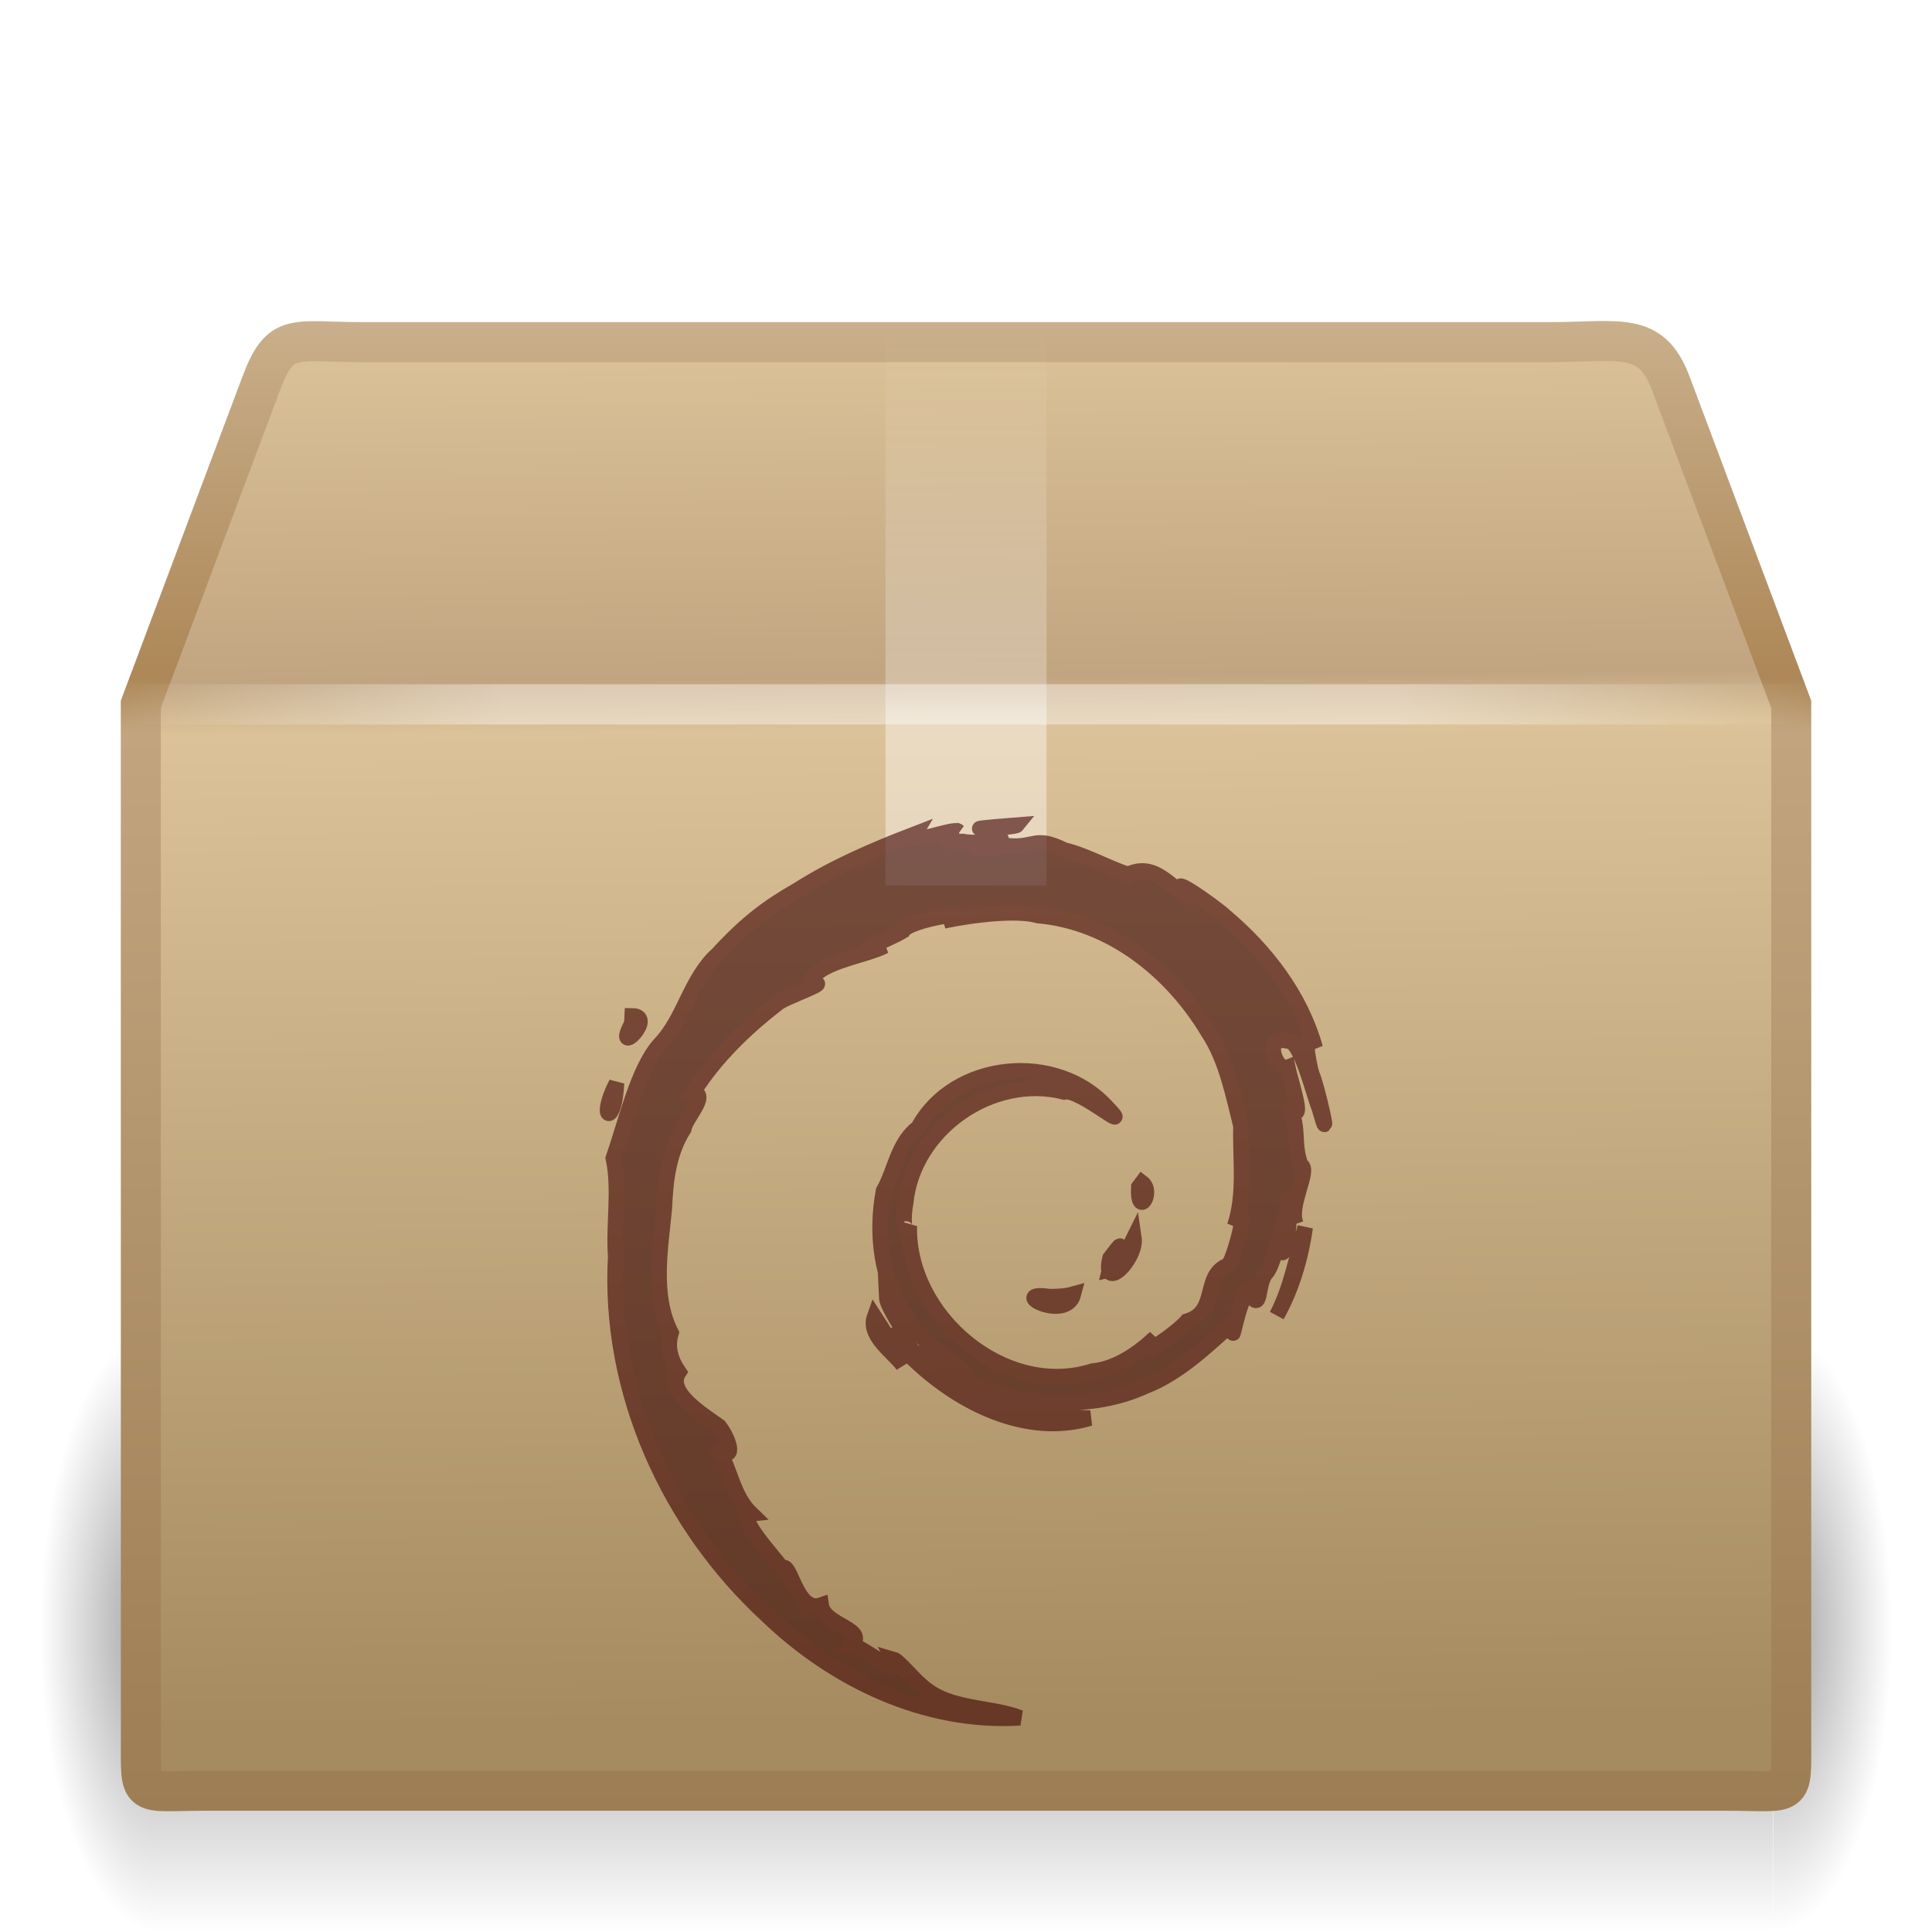
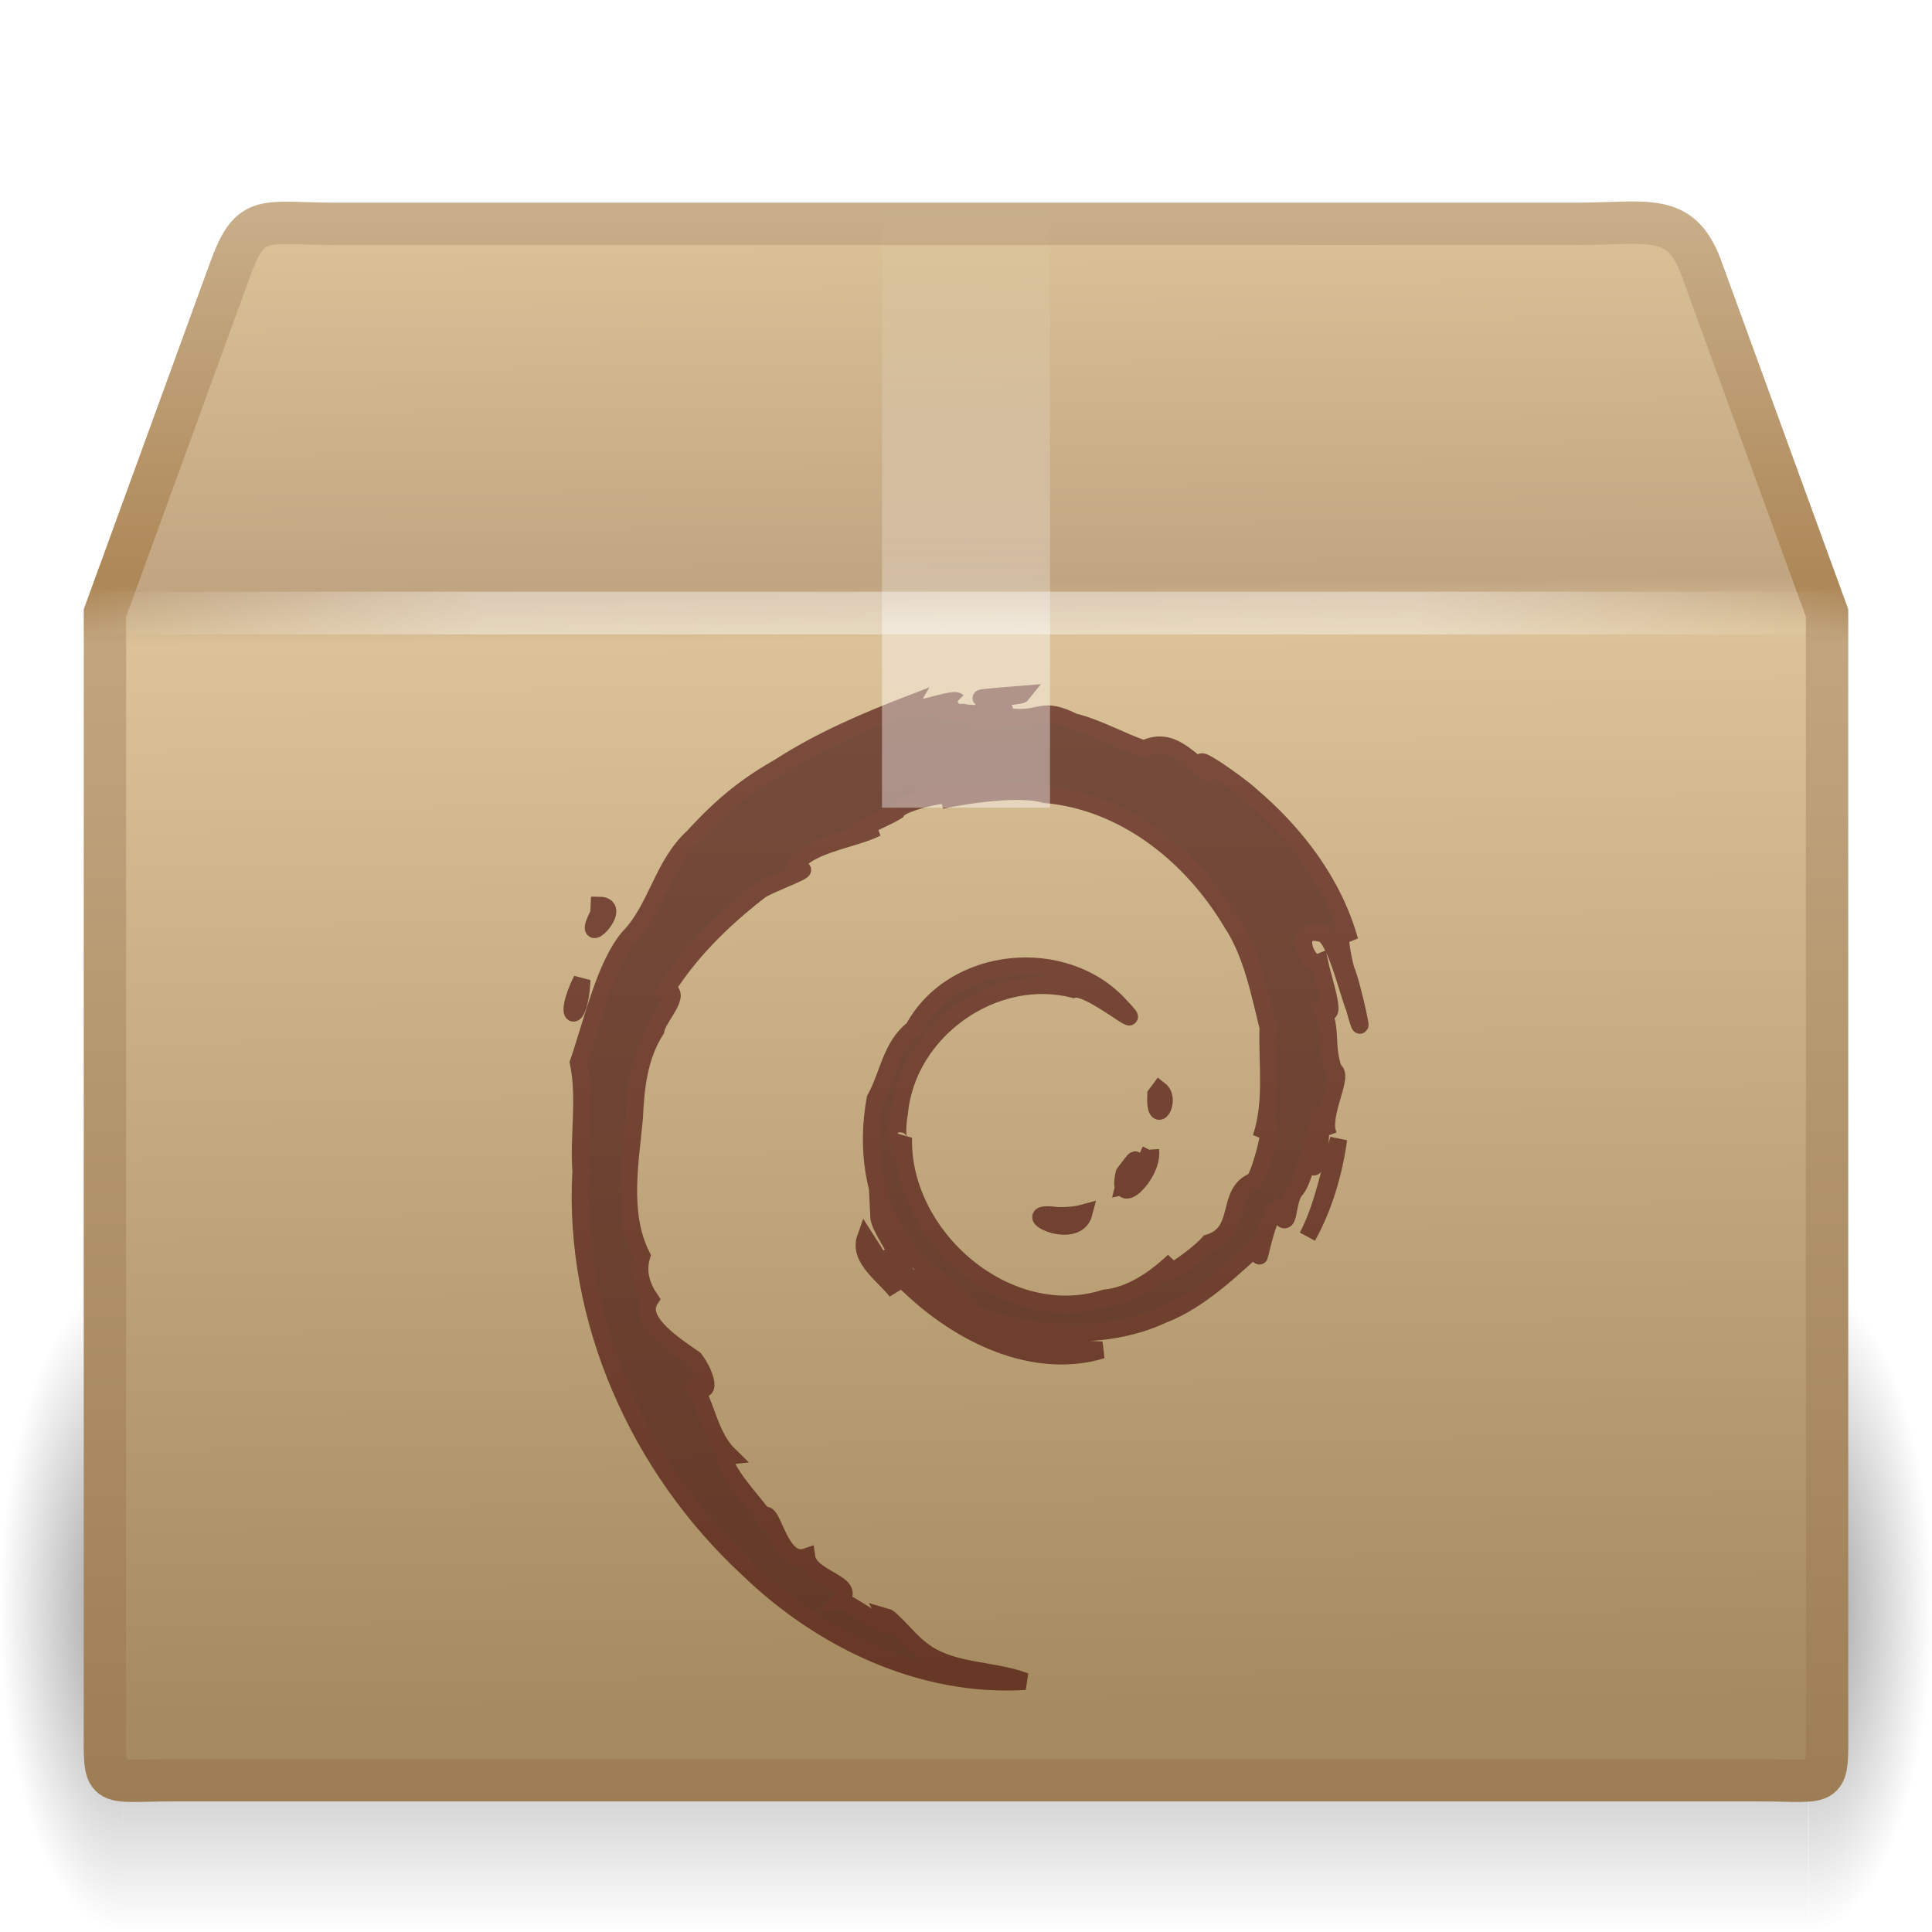
<svg xmlns="http://www.w3.org/2000/svg" xmlns:xlink="http://www.w3.org/1999/xlink" version="1.1" width="48" height="48" id="svg5987">
  <defs id="defs5989">
    <radialGradient cx="5" cy="41.5" r="5" fx="5" fy="41.5" id="radialGradient3314" xlink:href="#linearGradient3681" gradientUnits="userSpaceOnUse" gradientTransform="matrix(0.5938225,0,0,1.536653,41.14089,-103.9362)" />
    <linearGradient id="linearGradient3703">
      <stop id="stop3705" style="stop-color:black;stop-opacity:0" offset="0" />
      <stop id="stop3711" style="stop-color:black;stop-opacity:1" offset="0.5" />
      <stop id="stop3707" style="stop-color:black;stop-opacity:0" offset="1" />
    </linearGradient>
    <linearGradient x1="17.554" y1="46" x2="17.554" y2="35" id="linearGradient3312" xlink:href="#linearGradient3703" gradientUnits="userSpaceOnUse" gradientTransform="matrix(1.757032,0,0,1.396957,-17.39401,-16.4117)" />
    <linearGradient id="linearGradient3681">
      <stop id="stop3683" style="stop-color:black;stop-opacity:1" offset="0" />
      <stop id="stop3685" style="stop-color:black;stop-opacity:0" offset="1" />
    </linearGradient>
    <radialGradient cx="5" cy="41.5" r="5" fx="5" fy="41.5" id="radialGradient3310" xlink:href="#linearGradient3681" gradientUnits="userSpaceOnUse" gradientTransform="matrix(0.5938225,0,0,1.536653,-6.659473,-103.9362)" />
    <linearGradient id="linearGradient3295">
      <stop id="stop3297" style="stop-color:#c9af8b;stop-opacity:1" offset="0" />
      <stop id="stop3299" style="stop-color:#ad8757;stop-opacity:1" offset="0.239" />
      <stop id="stop3301" style="stop-color:#c2a57f;stop-opacity:1" offset="0.276" />
      <stop id="stop3303" style="stop-color:#9d7d53;stop-opacity:1" offset="1" />
    </linearGradient>
-     <linearGradient x1="15.464" y1="7.976" x2="15.464" y2="45.042" id="linearGradient3293" xlink:href="#linearGradient3295" gradientUnits="userSpaceOnUse" />
+     <linearGradient x1="15.464" y1="7.976" x2="15.464" y2="45.042" id="linearGradient3293" xlink:href="#linearGradient3295" gradientUnits="userSpaceOnUse" gradientTransform="matrix(1.043478,0,0,1.074409,-1.043478,-3.571607)" />
    <linearGradient id="linearGradient3199">
      <stop id="stop3201" style="stop-color:#dac197;stop-opacity:1" offset="0" />
      <stop id="stop3203" style="stop-color:#c1a581;stop-opacity:1" offset="0.239" />
      <stop id="stop3205" style="stop-color:#dbc298;stop-opacity:1" offset="0.276" />
      <stop id="stop3207" style="stop-color:#a68b60;stop-opacity:1" offset="1" />
    </linearGradient>
-     <linearGradient x1="24.823" y1="15.378" x2="24.997" y2="37.277" id="linearGradient3197" xlink:href="#linearGradient3199" gradientUnits="userSpaceOnUse" gradientTransform="matrix(1.282225,0,0,1.557262,-6.070192,-15.29076)" />
+     <linearGradient x1="24.823" y1="15.378" x2="24.997" y2="37.277" id="linearGradient3197" xlink:href="#linearGradient3199" gradientUnits="userSpaceOnUse" gradientTransform="matrix(1.337974,0,0,1.673135,-7.377592,-20.00013)" />
    <linearGradient id="linearGradient4559">
      <stop id="stop4561" style="stop-color:white;stop-opacity:0" offset="0" />
      <stop id="stop4563" style="stop-color:white;stop-opacity:0" offset="1" />
    </linearGradient>
-     <linearGradient x1="23.452" y1="30.555" x2="43.007" y2="45.934" id="linearGradient2659" xlink:href="#linearGradient4559" gradientUnits="userSpaceOnUse" gradientTransform="matrix(1.282225,0,0,1.174687,-6.070192,-5.303168)" />
+     <linearGradient x1="23.452" y1="30.555" x2="43.007" y2="45.934" id="linearGradient2659" xlink:href="#linearGradient4559" gradientUnits="userSpaceOnUse" gradientTransform="matrix(1.337974,0,0,1.262094,-7.377592,-9.269376)" />
    <linearGradient id="linearGradient3827">
      <stop id="stop3829" style="stop-color:white;stop-opacity:1" offset="0" />
      <stop id="stop4295" style="stop-color:white;stop-opacity:1" offset="0.302" />
      <stop id="stop4293" style="stop-color:white;stop-opacity:0.69" offset="0.344" />
      <stop id="stop3832" style="stop-color:white;stop-opacity:0" offset="1" />
    </linearGradient>
-     <linearGradient x1="26" y1="22" x2="26" y2="8" id="linearGradient3834" xlink:href="#linearGradient3827" gradientUnits="userSpaceOnUse" />
+     <linearGradient x1="26" y1="22" x2="26" y2="8" id="linearGradient3834" xlink:href="#linearGradient3827" gradientUnits="userSpaceOnUse" gradientTransform="matrix(1.043478,0,0,1.074409,-1.043478,-3.571607)" />
    <linearGradient id="linearGradient3275">
      <stop id="stop3277" style="stop-color:white;stop-opacity:0" offset="0" />
      <stop id="stop3283" style="stop-color:white;stop-opacity:1" offset="0.245" />
      <stop id="stop3285" style="stop-color:white;stop-opacity:1" offset="0.774" />
      <stop id="stop3279" style="stop-color:white;stop-opacity:0" offset="1" />
    </linearGradient>
-     <linearGradient x1="44.995" y1="17.5" x2="3.005" y2="17.5" id="linearGradient3281" xlink:href="#linearGradient3275" gradientUnits="userSpaceOnUse" spreadMethod="reflect" />
+     <linearGradient x1="44.995" y1="17.5" x2="3.005" y2="17.5" id="linearGradient3281" xlink:href="#linearGradient3275" gradientUnits="userSpaceOnUse" spreadMethod="reflect" gradientTransform="matrix(1.043478,0,0,1.074409,-1.043478,-3.571607)" />
  </defs>
-   <g id="layer1">
-     <g transform="matrix(0.9926623,0,0,0.9761474,0.2751901,1.292963)" id="g3305" style="opacity:0.4;display:inline">
-       <rect width="2.96" height="15.367" x="-3.69" y="-47.848" transform="scale(-1,-1)" id="rect2484" style="fill:url(#radialGradient3310);fill-opacity:1;stroke:none" />
-       <rect width="40.412" height="15.367" x="3.69" y="32.482" id="rect2486" style="fill:url(#linearGradient3312);fill-opacity:1;stroke:none" />
-       <rect width="2.96" height="15.367" x="44.11" y="-47.848" transform="scale(1,-1)" id="rect3444" style="fill:url(#radialGradient3314);fill-opacity:1;stroke:none;display:inline" />
+   <g id="g66">
+     <g id="layer1">
+       <g style="display:inline;opacity:0.4" id="g3305" transform="matrix(1.035822,0,0,1.048781,-0.7563234,-2.182437)">
+         <rect style="fill:url(#radialGradient3310);fill-opacity:1;stroke:none" id="rect2484" transform="scale(-1)" y="-47.848" x="-3.69" height="15.367" width="2.96" />
+         <rect style="fill:url(#linearGradient3312);fill-opacity:1;stroke:none" id="rect2486" y="32.482" x="3.69" height="15.367" width="40.412" />
+         <rect style="display:inline;fill:url(#radialGradient3314);fill-opacity:1;stroke:none" id="rect3444" transform="scale(1,-1)" y="-47.848" x="44.11" height="15.367" width="2.96" />
+       </g>
+       <path style="display:block;overflow:visible;visibility:visible;fill:url(#linearGradient3197);fill-opacity:1;fill-rule:nonzero;stroke:url(#linearGradient3293);stroke-width:1.053;stroke-linecap:round;stroke-linejoin:miter;stroke-miterlimit:4;stroke-dasharray:none;stroke-dashoffset:0;stroke-opacity:1;marker:none" id="path2488" d="M 8.359,5.561 H 39.139 c 1.797,0 2.605,-0.308 3.122,1.074 l 3.132,8.595 V 42.815 c 0,1.669 0.107,1.414 -1.689,1.414 H 4.296 c -1.797,0 -1.689,0.255 -1.689,-1.414 V 15.231 L 5.739,6.635 C 6.241,5.281 6.562,5.561 8.359,5.561 Z" />
+       <path style="display:block;overflow:visible;visibility:visible;opacity:0.505;fill:none;stroke:url(#linearGradient2659);stroke-width:0.786;stroke-linecap:butt;stroke-linejoin:miter;stroke-miterlimit:4;stroke-dasharray:none;stroke-dashoffset:0;stroke-opacity:1;marker:none" id="path2490" d="m 9.337,6.649 h 28.855 c 1.684,0 2.727,0.598 3.433,2.241 L 44.055,15.788 V 40.655 c 0,1.569 -0.854,2.359 -2.539,2.359 H 6.316 c -1.684,0 -2.372,-0.869 -2.372,-2.438 V 15.788 L 6.297,8.743 C 6.767,7.469 7.653,6.649 9.337,6.649 Z" />
+       <path style="display:inline;opacity:0.4;fill:none;stroke:url(#linearGradient3281);stroke-width:1.059px;stroke-linecap:square;stroke-linejoin:miter;stroke-opacity:1" id="path3273" d="M 2.614,15.231 H 45.386" />
+       <path style="font-style:normal;font-weight:normal;font-size:18.038px;font-family:OpenLogos;opacity:0.6;fill:#340000;fill-opacity:1;stroke:#3d0000;stroke-width:0.426px;stroke-linecap:butt;stroke-linejoin:miter;stroke-opacity:1" id="text2244" d="m 25.387,17.251 c -0.055,0.069 -1.732,0.152 -0.646,0.052 0.215,-0.017 0.431,-0.034 0.646,-0.052 z m -1.598,0.173 c -0.593,0.305 -0.425,0.276 0.135,0.276 0.172,0.05 1.044,0.039 0.773,-0.059 -0.938,-0.143 1.007,-0.072 -0.076,0.104 -0.999,0.251 0.226,0.146 0.554,0.076 0.718,0.056 0.706,-0.282 1.5,0.112 0.605,0.148 1.175,0.484 1.746,0.673 0.756,-0.361 1.161,0.395 1.726,0.669 -0.948,-0.905 0.643,0.21 0.927,0.484 1.119,0.95 2.059,2.179 2.459,3.614 -0.407,-0.763 -0.169,0.492 -0.092,0.722 0.141,0.295 0.565,2.221 0.207,0.942 -0.189,-0.483 -0.513,-1.903 -0.867,-1.858 -0.696,-0.16 -0.318,0.854 0,0.726 0.072,0.352 0.575,1.861 -0.039,0.938 0.411,0.676 0.149,1.078 0.395,1.747 0.278,0.111 -0.342,1.105 -0.137,1.608 -0.112,-0.38 -0.287,-0.884 -0.215,-0.176 0.124,0.344 -0.318,1.598 -0.06,0.582 0.058,-1.451 -0.204,0.545 -0.52,0.939 -0.286,0.283 -0.118,1.207 -0.494,0.505 -0.286,0.211 -0.524,1.838 -0.378,0.83 -0.719,0.638 -1.497,1.423 -2.458,1.793 -1.434,0.659 -3.148,0.509 -4.571,0.023 0.741,0.914 2.056,0.789 3.076,0.847 -1.712,0.515 -3.533,-0.401 -4.764,-1.573 -0.334,-0.265 -0.883,-1.214 -0.207,-0.459 0.248,0.401 1.53,1.498 0.606,0.545 -0.759,-1.014 0.73,0.707 1.237,0.744 -0.272,-0.792 -1.489,-1.192 -1.885,-2.053 -0.704,-0.984 -0.836,-2.28 -0.623,-3.444 0.323,-0.572 0.387,-1.313 0.948,-1.74 0.985,-1.833 3.778,-2.092 5.151,-0.559 0.78,0.82 -0.752,-0.539 -1.169,-0.422 -1.97,-0.502 -4.127,1.012 -4.327,3.055 -0.066,0.332 -0.074,0.927 0.1,0.626 -0.065,2.473 2.59,4.756 5.002,3.991 0.628,-0.063 1.218,-0.452 1.715,-0.922 -0.609,0.741 0.621,-0.155 0.867,-0.45 0.871,-0.261 0.397,-1.269 1.129,-1.54 0.198,-0.249 0.625,-2.037 0.172,-1.072 0.295,-0.89 0.147,-1.832 0.172,-2.75 -0.198,-0.781 -0.391,-1.822 -0.896,-2.582 -0.992,-1.674 -2.664,-3.025 -4.646,-3.199 -0.773,-0.223 -2.471,0.115 -2.591,0.152 1.062,-0.346 -0.931,-0.046 -1.096,0.268 -0.421,0.258 -1.552,0.659 -0.498,0.415 -0.576,0.297 -1.922,0.442 -2.039,1.047 0.718,-0.117 -0.689,0.353 -0.886,0.531 -0.88,0.686 -1.702,1.484 -2.299,2.435 0.428,0.088 -0.213,0.696 -0.261,1.012 -0.412,0.652 -0.499,1.411 -0.53,2.169 -0.106,1.128 -0.343,2.392 0.182,3.435 -0.118,0.394 -0.012,0.748 0.213,1.079 -0.363,0.547 0.66,1.172 1.1,1.487 0.343,0.451 0.437,1.087 -0.086,0.484 0.42,0.757 0.454,1.426 0.962,1.92 -0.455,0.049 0.651,1.211 0.842,1.504 0.22,-0.256 0.382,1.242 1.065,1.003 0.078,0.567 1.296,0.655 0.825,1.107 0.257,-0.019 1.508,1.059 1.143,0.379 0.143,0.039 0.557,0.563 0.813,0.763 0.739,0.642 1.806,0.524 2.65,0.847 -2.578,0.16 -5.064,-1.034 -6.893,-2.803 -2.692,-2.489 -4.354,-6.169 -4.144,-9.872 -0.065,-0.899 0.12,-1.813 -0.064,-2.699 0.347,-1.004 0.66,-2.42 1.254,-3.113 0.689,-0.706 0.836,-1.805 1.594,-2.49 0.798,-0.877 1.399,-1.314 2.179,-1.763 1,-0.643 2.101,-1.114 3.204,-1.54 -0.209,0.356 1.066,-0.19 1.186,-0.069 v 3e-6 z m -8.902,5.067 c 0.681,0.004 -0.538,1.204 -0.01,0.208 l 0.01,-0.208 z m -0.43,1.85 c -0.044,1.171 -0.526,1.036 -2.1e-5,0 z m 14.349,2.732 c 0.33,0.254 -0.133,0.996 -0.09,0.121 z m 4.451,1.228 c -0.115,0.836 -0.368,1.696 -0.773,2.421 0.393,-0.758 0.542,-1.613 0.773,-2.421 z m -4.674,0.277 c 0.088,0.591 -0.883,1.543 -0.653,0.571 0.579,-0.769 0.062,-0.01 -0.017,0.329 0.424,-0.087 0.513,-0.586 0.67,-0.899 z m -1.65,1.556 c -0.201,0.784 -1.817,-0.096 -0.665,0.069 0.224,0.004 0.449,-0.009 0.665,-0.069 v 3e-6 z m -5.104,0.052 c 0.245,0.305 0.691,1.396 0.175,0.466 -0.075,-0.147 -0.168,-0.296 -0.175,-0.466 z m -0.327,0.571 c 0.266,0.409 0.565,0.923 0.773,1.332 -0.275,-0.376 -0.959,-0.808 -0.773,-1.332 z" />
+       <path style="display:inline;overflow:visible;visibility:visible;opacity:0.4;fill:url(#linearGradient3834);fill-opacity:1;fill-rule:nonzero;stroke:none;stroke-width:1.059;marker:none;enable-background:accumulate" id="rect3326" d="m 21.913,5.024 c 1.391,0 2.783,0 4.174,0 0,5.014 0,10.028 0,15.042 -0.411,0 -0.822,0 -1.233,0 -0.421,0 -0.841,0 -1.262,0 -0.339,0 -0.677,0 -1.016,0 -0.221,0 -0.442,0 -0.663,0 0,-5.014 0,-10.028 0,-15.042 z" />
    </g>
-     <path d="m 9.011,8.5 29.498,0 c 1.722,0 2.497,-0.287 2.992,1 l 3.002,8 0,25.674 c 0,1.553 0.103,1.316 -1.619,1.316 l -37.765,0 c -1.722,0 -1.619,0.237 -1.619,-1.316 L 3.498,17.5 6.5,9.5 c 0.481,-1.261 0.789,-1 2.511,-1 z" id="path2488" style="fill:url(#linearGradient3197);fill-opacity:1;fill-rule:nonzero;stroke:url(#linearGradient3293);stroke-width:0.994;stroke-linecap:round;stroke-linejoin:miter;stroke-miterlimit:4;stroke-opacity:1;stroke-dasharray:none;stroke-dashoffset:0;marker:none;visibility:visible;display:block;overflow:visible" />
-     <path d="m 9.948,9.513 27.653,0 c 1.614,0 2.613,0.557 3.29,2.086 l 2.329,6.42 0,23.145 c 0,1.461 -0.819,2.196 -2.433,2.196 l -33.733,0 c -1.614,0 -2.273,-0.809 -2.273,-2.27 l 0,-23.071 2.254,-6.557 C 7.485,10.276 8.334,9.513 9.948,9.513 z" id="path2490" style="opacity:0.505;fill:none;stroke:url(#linearGradient2659);stroke-width:0.742;stroke-linecap:butt;stroke-linejoin:miter;stroke-miterlimit:4;stroke-opacity:1;stroke-dasharray:none;stroke-dashoffset:0;marker:none;visibility:visible;display:block;overflow:visible" />
-     <path d="m 22,8 c 1.333,0 2.667,0 4,0 0,4.667 0,9.333 0,14 -0.394,0 -0.787,0 -1.181,0 -0.403,0 -0.806,0 -1.209,0 -0.325,0 -0.649,0 -0.974,0 C 22.424,22 22.212,22 22,22 22,17.333 22,12.667 22,8 z" id="rect3326" style="opacity:0.4;fill:url(#linearGradient3834);fill-opacity:1;fill-rule:nonzero;stroke:none;stroke-width:1;marker:none;visibility:visible;display:inline;overflow:visible;enable-background:accumulate" />
-     <path d="m 3.505,17.5 40.99,0" id="path3273" style="opacity:0.4;fill:none;stroke:url(#linearGradient3281);stroke-width:1px;stroke-linecap:square;stroke-linejoin:miter;stroke-opacity:1;display:inline" />
-     <path d="m 25.262,20.501 c -0.05,0.062 -1.577,0.138 -0.588,0.047 0.196,-0.016 0.392,-0.031 0.588,-0.047 z m -1.454,0.156 c -0.54,0.276 -0.386,0.249 0.123,0.25 0.156,0.046 0.95,0.035 0.704,-0.053 -0.853,-0.129 0.916,-0.065 -0.069,0.094 -0.909,0.227 0.205,0.132 0.504,0.068 0.654,0.051 0.642,-0.255 1.365,0.101 0.551,0.134 1.069,0.438 1.589,0.608 0.688,-0.326 1.057,0.357 1.571,0.605 -0.863,-0.818 0.585,0.19 0.844,0.438 1.019,0.859 1.874,1.971 2.237,3.269 -0.37,-0.69 -0.154,0.445 -0.084,0.653 0.129,0.267 0.514,2.008 0.189,0.852 -0.172,-0.437 -0.467,-1.721 -0.789,-1.681 -0.634,-0.145 -0.29,0.772 0,0.657 0.066,0.319 0.523,1.683 -0.035,0.848 0.374,0.612 0.136,0.975 0.36,1.58 0.253,0.1 -0.311,1 -0.125,1.454 -0.102,-0.344 -0.261,-0.8 -0.196,-0.159 0.112,0.311 -0.289,1.445 -0.055,0.527 0.052,-1.312 -0.186,0.493 -0.473,0.849 -0.26,0.256 -0.107,1.092 -0.449,0.457 -0.26,0.191 -0.477,1.662 -0.344,0.751 -0.654,0.577 -1.362,1.287 -2.237,1.622 -1.305,0.596 -2.865,0.46 -4.159,0.021 0.675,0.827 1.871,0.713 2.799,0.766 -1.558,0.466 -3.215,-0.363 -4.335,-1.423 -0.304,-0.24 -0.804,-1.098 -0.188,-0.415 0.226,0.362 1.393,1.354 0.551,0.493 -0.691,-0.917 0.664,0.639 1.126,0.672 -0.247,-0.716 -1.355,-1.078 -1.715,-1.857 -0.64,-0.89 -0.761,-2.062 -0.567,-3.115 0.294,-0.517 0.352,-1.187 0.863,-1.574 0.897,-1.657 3.438,-1.892 4.688,-0.505 0.71,0.742 -0.684,-0.488 -1.064,-0.382 -1.793,-0.454 -3.756,0.915 -3.937,2.763 -0.06,0.3 -0.068,0.839 0.091,0.566 -0.059,2.237 2.357,4.301 4.552,3.609 0.571,-0.057 1.108,-0.409 1.561,-0.834 -0.554,0.67 0.565,-0.14 0.789,-0.407 0.793,-0.236 0.361,-1.147 1.027,-1.393 0.18,-0.225 0.568,-1.843 0.156,-0.97 0.268,-0.805 0.133,-1.656 0.156,-2.487 -0.18,-0.707 -0.356,-1.647 -0.816,-2.335 -0.903,-1.514 -2.425,-2.736 -4.228,-2.893 -0.704,-0.201 -2.249,0.104 -2.358,0.138 0.967,-0.313 -0.847,-0.042 -0.997,0.242 -0.383,0.233 -1.412,0.596 -0.454,0.375 -0.524,0.269 -1.749,0.4 -1.856,0.947 0.653,-0.105 -0.627,0.32 -0.806,0.48 -0.8,0.62 -1.549,1.342 -2.092,2.202 0.39,0.079 -0.193,0.63 -0.237,0.916 -0.375,0.59 -0.454,1.276 -0.482,1.962 -0.096,1.02 -0.312,2.163 0.166,3.106 -0.107,0.357 -0.011,0.676 0.194,0.976 -0.33,0.495 0.601,1.06 1.001,1.345 0.312,0.408 0.398,0.983 -0.078,0.438 0.382,0.685 0.413,1.29 0.876,1.736 -0.414,0.045 0.593,1.096 0.766,1.361 0.2,-0.231 0.347,1.123 0.97,0.907 0.071,0.513 1.18,0.592 0.751,1.001 0.234,-0.017 1.373,0.958 1.04,0.343 0.13,0.036 0.507,0.509 0.739,0.69 0.672,0.58 1.644,0.474 2.411,0.766 -2.347,0.145 -4.608,-0.935 -6.273,-2.535 -2.45,-2.251 -3.962,-5.579 -3.772,-8.927 -0.059,-0.813 0.109,-1.639 -0.058,-2.441 0.315,-0.908 0.6,-2.189 1.142,-2.815 0.627,-0.638 0.761,-1.632 1.451,-2.252 0.727,-0.793 1.273,-1.189 1.983,-1.594 0.91,-0.581 1.912,-1.007 2.916,-1.393 -0.19,0.322 0.97,-0.172 1.079,-0.063 l 0,3e-6 z m -8.101,4.582 c 0.62,0.004 -0.489,1.089 -0.009,0.188 l 0.009,-0.188 0,-2e-6 z m -0.391,1.673 c -0.04,1.059 -0.479,0.937 -1.9e-5,0 l 1.9e-5,0 z m 13.059,2.471 c 0.3,0.23 -0.121,0.9 -0.082,0.109 l 0.082,-0.109 z m 4.051,1.11 c -0.104,0.756 -0.335,1.534 -0.704,2.189 0.357,-0.686 0.493,-1.459 0.704,-2.189 l 0,0 z m -4.254,0.25 c 0.081,0.534 -0.804,1.395 -0.594,0.516 0.527,-0.696 0.056,-0.009 -0.016,0.297 0.386,-0.079 0.467,-0.53 0.61,-0.813 z m -1.501,1.408 c -0.183,0.709 -1.654,-0.087 -0.606,0.063 0.203,0.003 0.408,-0.008 0.606,-0.063 l 0,2e-6 z m -4.645,0.047 c 0.223,0.276 0.629,1.263 0.159,0.421 -0.068,-0.133 -0.153,-0.268 -0.159,-0.421 z m -0.297,0.516 c 0.242,0.37 0.514,0.835 0.704,1.204 -0.251,-0.34 -0.872,-0.731 -0.704,-1.204 z" id="text2244" style="font-size:18.038px;font-style:normal;font-weight:normal;opacity:0.6;fill:#340000;fill-opacity:1;stroke:#3d0000;stroke-width:0.386px;stroke-linecap:butt;stroke-linejoin:miter;stroke-opacity:1;font-family:OpenLogos" />
  </g>
</svg>
